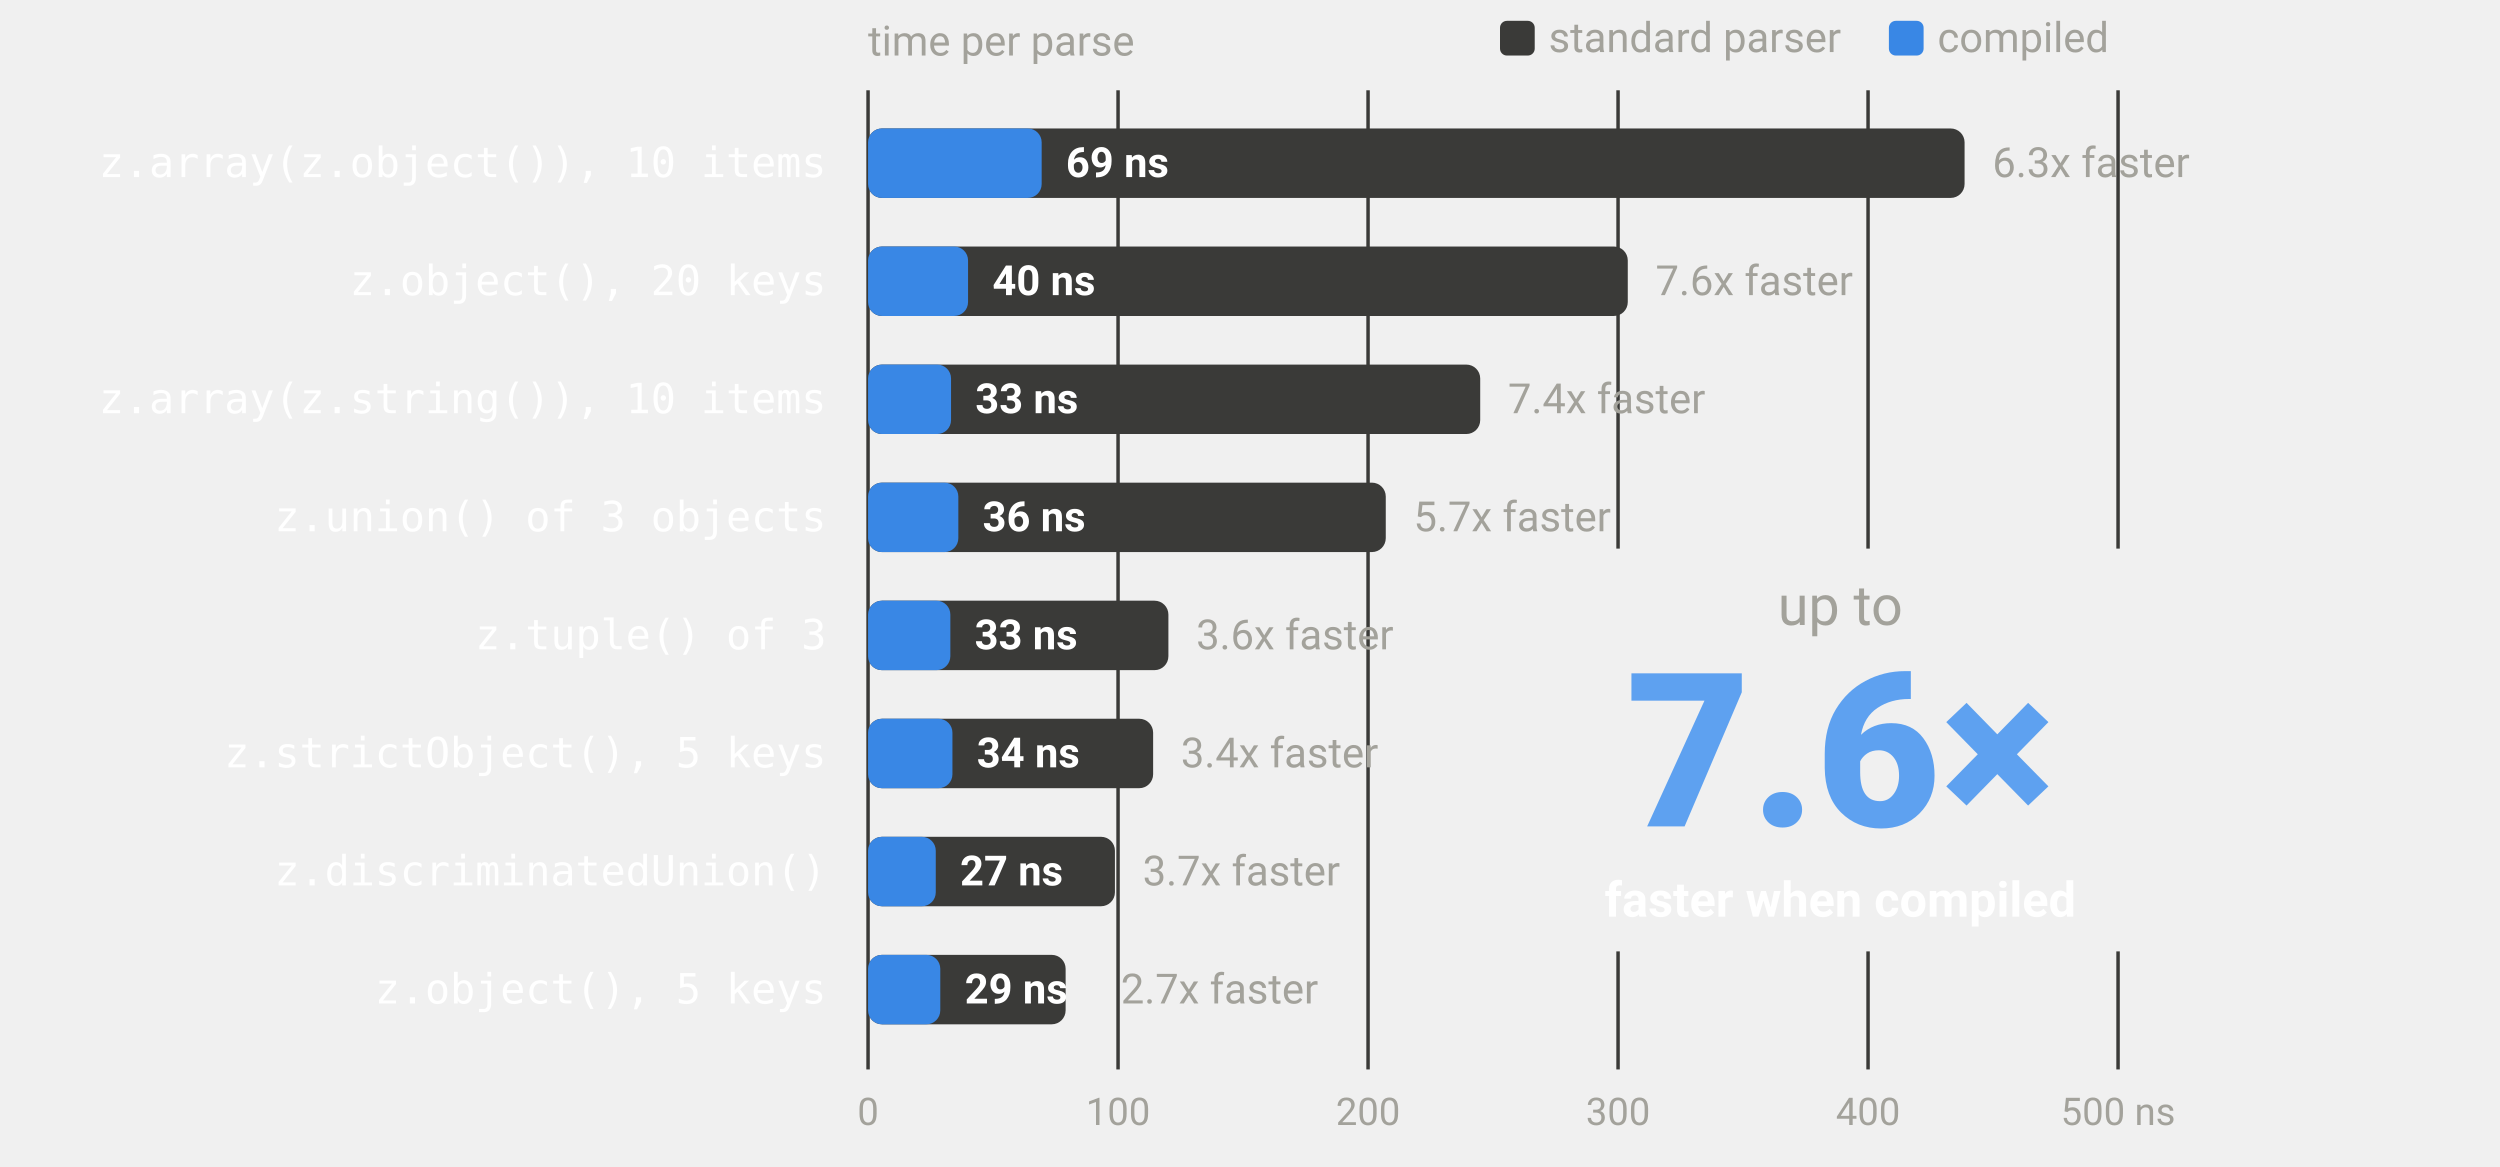
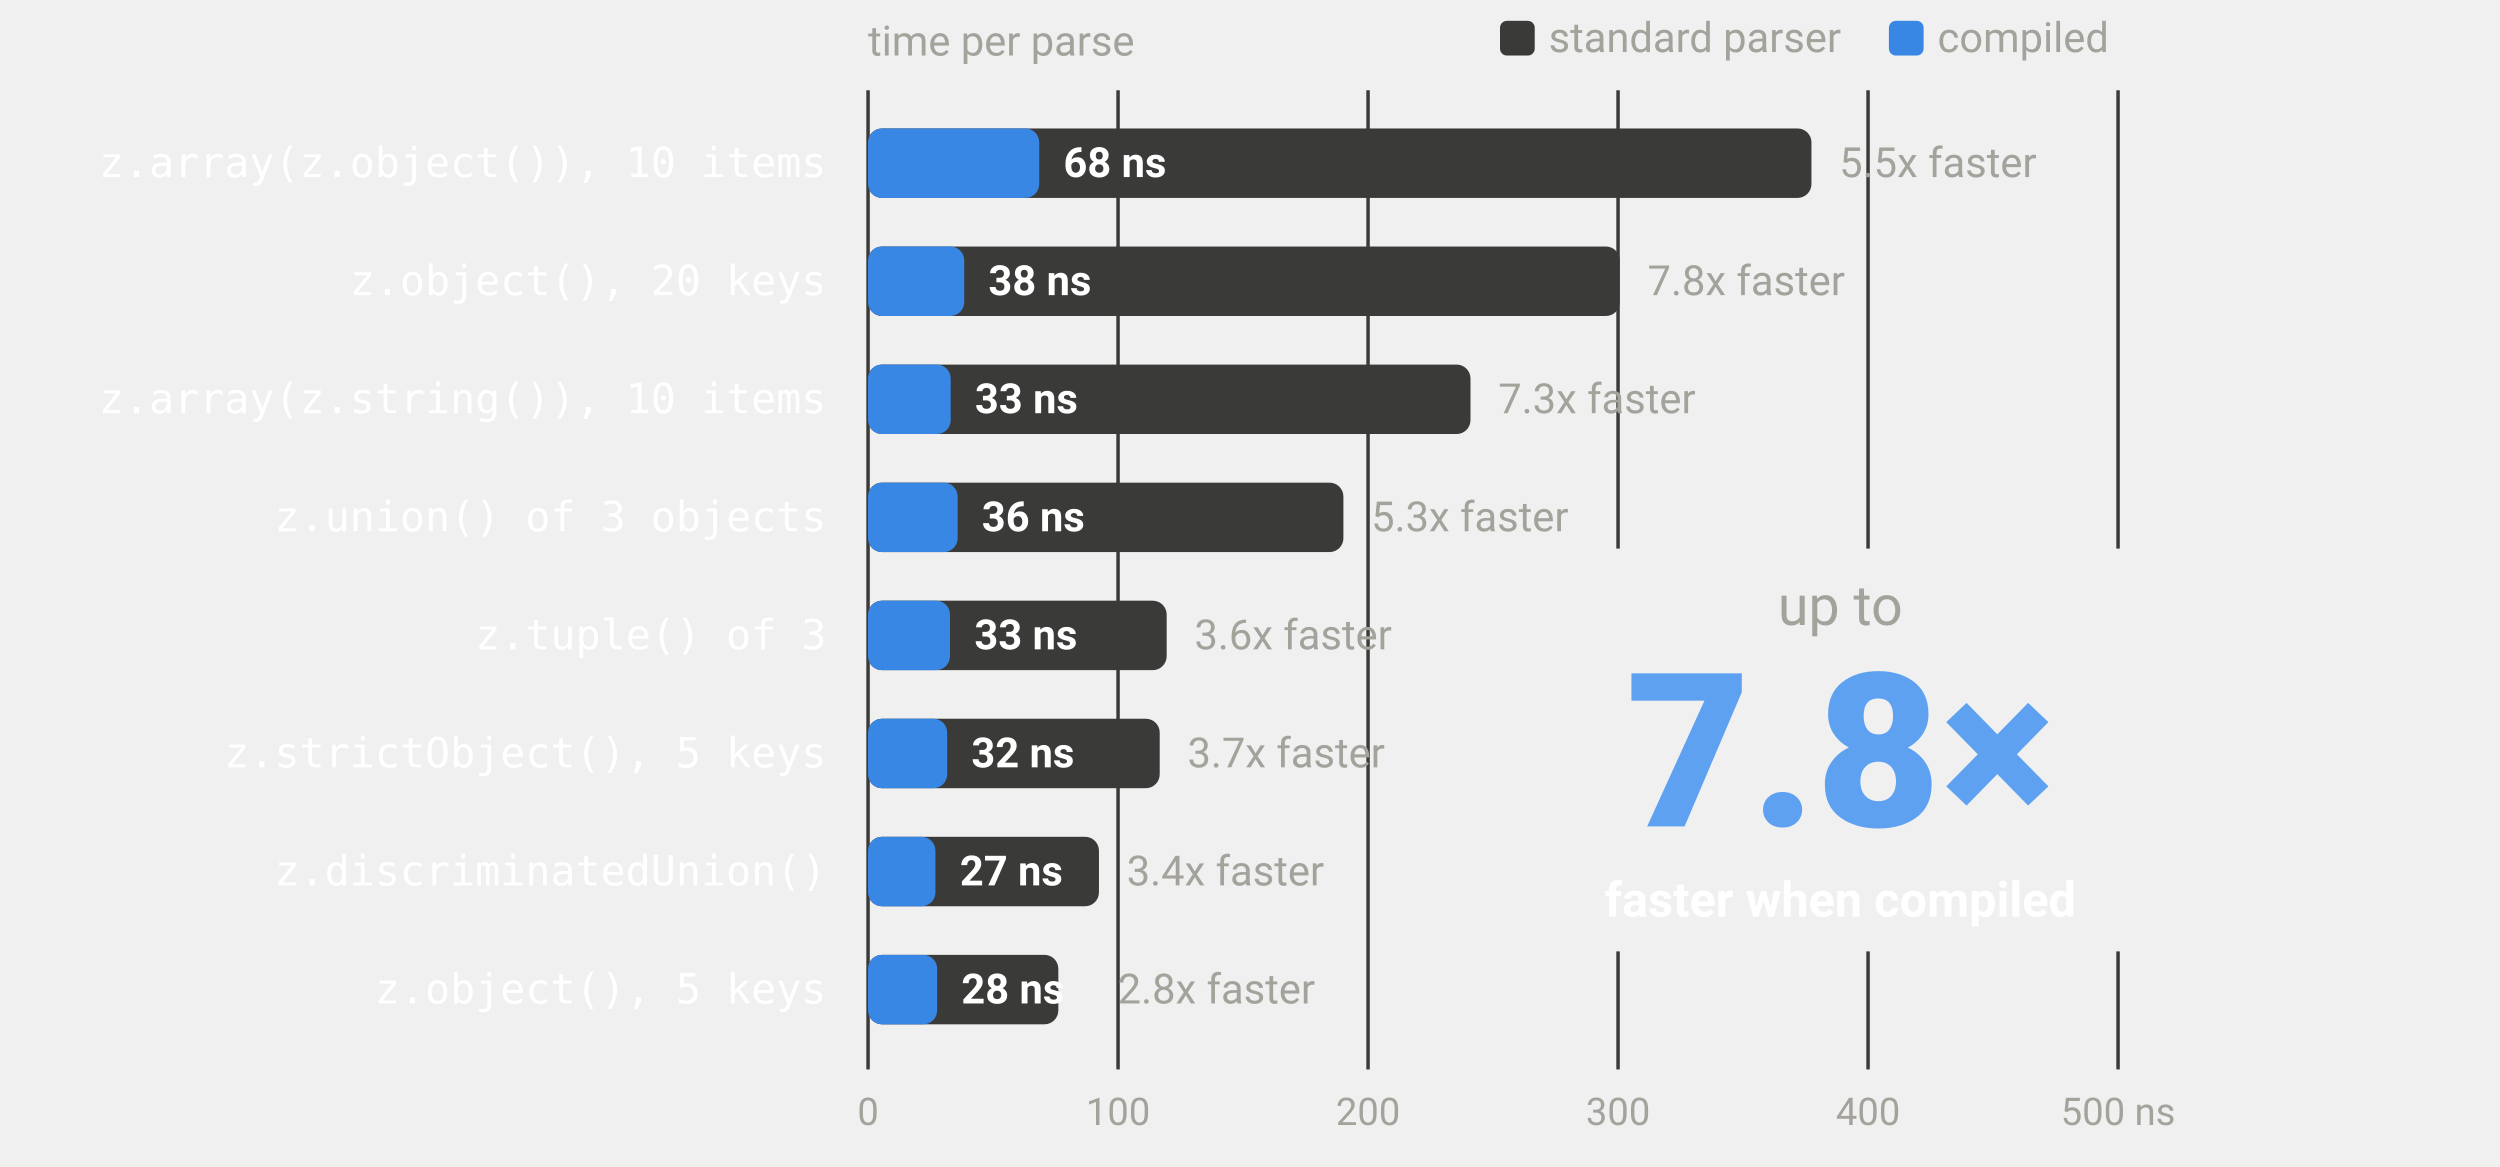
<svg xmlns="http://www.w3.org/2000/svg" width="720" height="336" viewBox="0 0 720 336" font-family="ui-sans-serif, system-ui, -apple-system, Segoe UI, Roboto, sans-serif" font-size="13">
  <text x="250" y="16" fill="#a3a29b" font-size="12">time per parse</text>
  <rect x="432" y="6" width="10" height="10" rx="2" fill="#3a3a38" />
  <text x="446" y="15" fill="#a3a29b" font-size="12">standard parser</text>
  <rect x="544" y="6" width="10" height="10" rx="2" fill="#3987e5" />
  <text x="558" y="15" fill="#a3a29b" font-size="12">compiled</text>
  <line x1="250.0" y1="26" x2="250.0" y2="308" stroke="#3a3a38" stroke-width="1" />
  <text x="250.0" y="324" text-anchor="middle" fill="#a3a29b" font-size="11">0</text>
  <line x1="322.0" y1="26" x2="322.0" y2="308" stroke="#3a3a38" stroke-width="1" />
  <text x="322.0" y="324" text-anchor="middle" fill="#a3a29b" font-size="11">100</text>
  <line x1="394.0" y1="26" x2="394.0" y2="308" stroke="#3a3a38" stroke-width="1" />
  <text x="394.0" y="324" text-anchor="middle" fill="#a3a29b" font-size="11">200</text>
  <line x1="466.0" y1="26" x2="466.0" y2="158" stroke="#3a3a38" stroke-width="1" />
  <line x1="466.0" y1="274" x2="466.0" y2="308" stroke="#3a3a38" stroke-width="1" />
  <text x="466.0" y="324" text-anchor="middle" fill="#a3a29b" font-size="11">300</text>
  <line x1="538.0" y1="26" x2="538.0" y2="158" stroke="#3a3a38" stroke-width="1" />
  <line x1="538.0" y1="274" x2="538.0" y2="308" stroke="#3a3a38" stroke-width="1" />
  <text x="538.0" y="324" text-anchor="middle" fill="#a3a29b" font-size="11">400</text>
  <line x1="610.0" y1="26" x2="610.0" y2="158" stroke="#3a3a38" stroke-width="1" />
  <line x1="610.0" y1="274" x2="610.0" y2="308" stroke="#3a3a38" stroke-width="1" />
  <text x="610.0" y="324" text-anchor="middle" fill="#a3a29b" font-size="11">500 ns</text>
  <text x="238" y="51" text-anchor="end" fill="#ffffff" font-family="ui-monospace, SFMono-Regular, Menlo, monospace" font-size="12">z.array(z.object()), 10 items</text>
-   <rect x="250" y="37" width="315.8" height="20" rx="4" fill="#3a3a38" />
-   <rect x="250" y="37" width="50.0" height="20" rx="4" fill="#3987e5" />
-   <text x="306.983" y="51" fill="#ffffff" font-weight="700" font-size="12">69 ns</text>
-   <text x="573.8" y="51" fill="#a3a29b" font-size="12">6.3x faster</text>
+   <rect x="250" y="37" width="271.7" height="20" rx="4" fill="#3a3a38" />
+   <rect x="250" y="37" width="49.3" height="20" rx="4" fill="#3987e5" />
+   <text x="306.264" y="51" fill="#ffffff" font-weight="700" font-size="12">68 ns</text>
+   <text x="529.7" y="51" fill="#a3a29b" font-size="12">5.5x faster</text>
  <text x="238" y="85" text-anchor="end" fill="#ffffff" font-family="ui-monospace, SFMono-Regular, Menlo, monospace" font-size="12">z.object(), 20 keys</text>
-   <rect x="250" y="71" width="218.8" height="20" rx="4" fill="#3a3a38" />
-   <rect x="250" y="71" width="28.8" height="20" rx="4" fill="#3987e5" />
-   <text x="285.823" y="85" fill="#ffffff" font-weight="700" font-size="12">40 ns</text>
-   <text x="476.8" y="85" fill="#a3a29b" font-size="12">7.6x faster</text>
+   <rect x="250" y="71" width="216.5" height="20" rx="4" fill="#3a3a38" />
+   <rect x="250" y="71" width="27.7" height="20" rx="4" fill="#3987e5" />
+   <text x="284.66" y="85" fill="#ffffff" font-weight="700" font-size="12">38 ns</text>
+   <text x="474.5" y="85" fill="#a3a29b" font-size="12">7.8x faster</text>
  <text x="238" y="119" text-anchor="end" fill="#ffffff" font-family="ui-monospace, SFMono-Regular, Menlo, monospace" font-size="12">z.array(z.string()), 10 items</text>
-   <rect x="250" y="105" width="176.3" height="20" rx="4" fill="#3a3a38" />
-   <rect x="250" y="105" width="23.9" height="20" rx="4" fill="#3987e5" />
-   <text x="280.885" y="119" fill="#ffffff" font-weight="700" font-size="12">33 ns</text>
-   <text x="434.3" y="119" fill="#a3a29b" font-size="12">7.4x faster</text>
+   <rect x="250" y="105" width="173.5" height="20" rx="4" fill="#3a3a38" />
+   <rect x="250" y="105" width="23.8" height="20" rx="4" fill="#3987e5" />
+   <text x="280.774" y="119" fill="#ffffff" font-weight="700" font-size="12">33 ns</text>
+   <text x="431.5" y="119" fill="#a3a29b" font-size="12">7.3x faster</text>
  <text x="238" y="153" text-anchor="end" fill="#ffffff" font-family="ui-monospace, SFMono-Regular, Menlo, monospace" font-size="12">z.union() of 3 objects</text>
-   <rect x="250" y="139" width="149.1" height="20" rx="4" fill="#3a3a38" />
-   <rect x="250" y="139" width="26.0" height="20" rx="4" fill="#3987e5" />
-   <text x="282.988" y="153" fill="#ffffff" font-weight="700" font-size="12">36 ns</text>
-   <text x="407.1" y="153" fill="#a3a29b" font-size="12">5.7x faster</text>
+   <rect x="250" y="139" width="136.9" height="20" rx="4" fill="#3a3a38" />
+   <rect x="250" y="139" width="25.8" height="20" rx="4" fill="#3987e5" />
+   <text x="282.76" y="153" fill="#ffffff" font-weight="700" font-size="12">36 ns</text>
+   <text x="394.9" y="153" fill="#a3a29b" font-size="12">5.3x faster</text>
  <text x="238" y="187" text-anchor="end" fill="#ffffff" font-family="ui-monospace, SFMono-Regular, Menlo, monospace" font-size="12">z.tuple() of 3</text>
-   <rect x="250" y="173" width="86.5" height="20" rx="4" fill="#3a3a38" />
-   <rect x="250" y="173" width="23.7" height="20" rx="4" fill="#3987e5" />
-   <text x="280.696" y="187" fill="#ffffff" font-weight="700" font-size="12">33 ns</text>
-   <text x="344.5" y="187" fill="#a3a29b" font-size="12">3.6x faster</text>
+   <rect x="250" y="173" width="86.0" height="20" rx="4" fill="#3a3a38" />
+   <rect x="250" y="173" width="23.6" height="20" rx="4" fill="#3987e5" />
+   <text x="280.626" y="187" fill="#ffffff" font-weight="700" font-size="12">33 ns</text>
+   <text x="344.0" y="187" fill="#a3a29b" font-size="12">3.6x faster</text>
  <text x="238" y="221" text-anchor="end" fill="#ffffff" font-family="ui-monospace, SFMono-Regular, Menlo, monospace" font-size="12">z.strictObject(), 5 keys</text>
-   <rect x="250" y="207" width="82.1" height="20" rx="4" fill="#3a3a38" />
-   <rect x="250" y="207" width="24.3" height="20" rx="4" fill="#3987e5" />
-   <text x="281.32" y="221" fill="#ffffff" font-weight="700" font-size="12">34 ns</text>
-   <text x="340.1" y="221" fill="#a3a29b" font-size="12">3.4x faster</text>
+   <rect x="250" y="207" width="84.0" height="20" rx="4" fill="#3a3a38" />
+   <rect x="250" y="207" width="22.8" height="20" rx="4" fill="#3987e5" />
+   <text x="279.752" y="221" fill="#ffffff" font-weight="700" font-size="12">32 ns</text>
+   <text x="342.0" y="221" fill="#a3a29b" font-size="12">3.7x faster</text>
  <text x="238" y="255" text-anchor="end" fill="#ffffff" font-family="ui-monospace, SFMono-Regular, Menlo, monospace" font-size="12">z.discriminatedUnion()</text>
-   <rect x="250" y="241" width="71.1" height="20" rx="4" fill="#3a3a38" />
-   <rect x="250" y="241" width="19.5" height="20" rx="4" fill="#3987e5" />
-   <text x="276.488" y="255" fill="#ffffff" font-weight="700" font-size="12">27 ns</text>
-   <text x="329.1" y="255" fill="#a3a29b" font-size="12">3.7x faster</text>
+   <rect x="250" y="241" width="66.5" height="20" rx="4" fill="#3a3a38" />
+   <rect x="250" y="241" width="19.4" height="20" rx="4" fill="#3987e5" />
+   <text x="276.433" y="255" fill="#ffffff" font-weight="700" font-size="12">27 ns</text>
+   <text x="324.5" y="255" fill="#a3a29b" font-size="12">3.4x faster</text>
  <text x="238" y="289" text-anchor="end" fill="#ffffff" font-family="ui-monospace, SFMono-Regular, Menlo, monospace" font-size="12">z.object(), 5 keys</text>
-   <rect x="250" y="275" width="56.9" height="20" rx="4" fill="#3a3a38" />
-   <rect x="250" y="275" width="20.8" height="20" rx="4" fill="#3987e5" />
-   <text x="277.833" y="289" fill="#ffffff" font-weight="700" font-size="12">29 ns</text>
-   <text x="322.8" y="289" fill="#a3a29b" font-size="12">2.7x faster</text>
+   <rect x="250" y="275" width="54.8" height="20" rx="4" fill="#3a3a38" />
+   <rect x="250" y="275" width="19.9" height="20" rx="4" fill="#3987e5" />
+   <text x="276.857" y="289" fill="#ffffff" font-weight="700" font-size="12">28 ns</text>
+   <text x="321.9" y="289" fill="#a3a29b" font-size="12">2.8x faster</text>
  <text x="530" y="180" text-anchor="middle" fill="#a3a29b" font-size="16">up to</text>
-   <text x="530" y="238" text-anchor="middle" fill="#5ea1f0" font-weight="800" font-size="62">7.6×</text>
+   <text x="530" y="238" text-anchor="middle" fill="#5ea1f0" font-weight="800" font-size="62">7.8×</text>
  <text x="530" y="264" text-anchor="middle" fill="#ffffff" font-weight="600" font-size="14">faster when compiled</text>
</svg>
